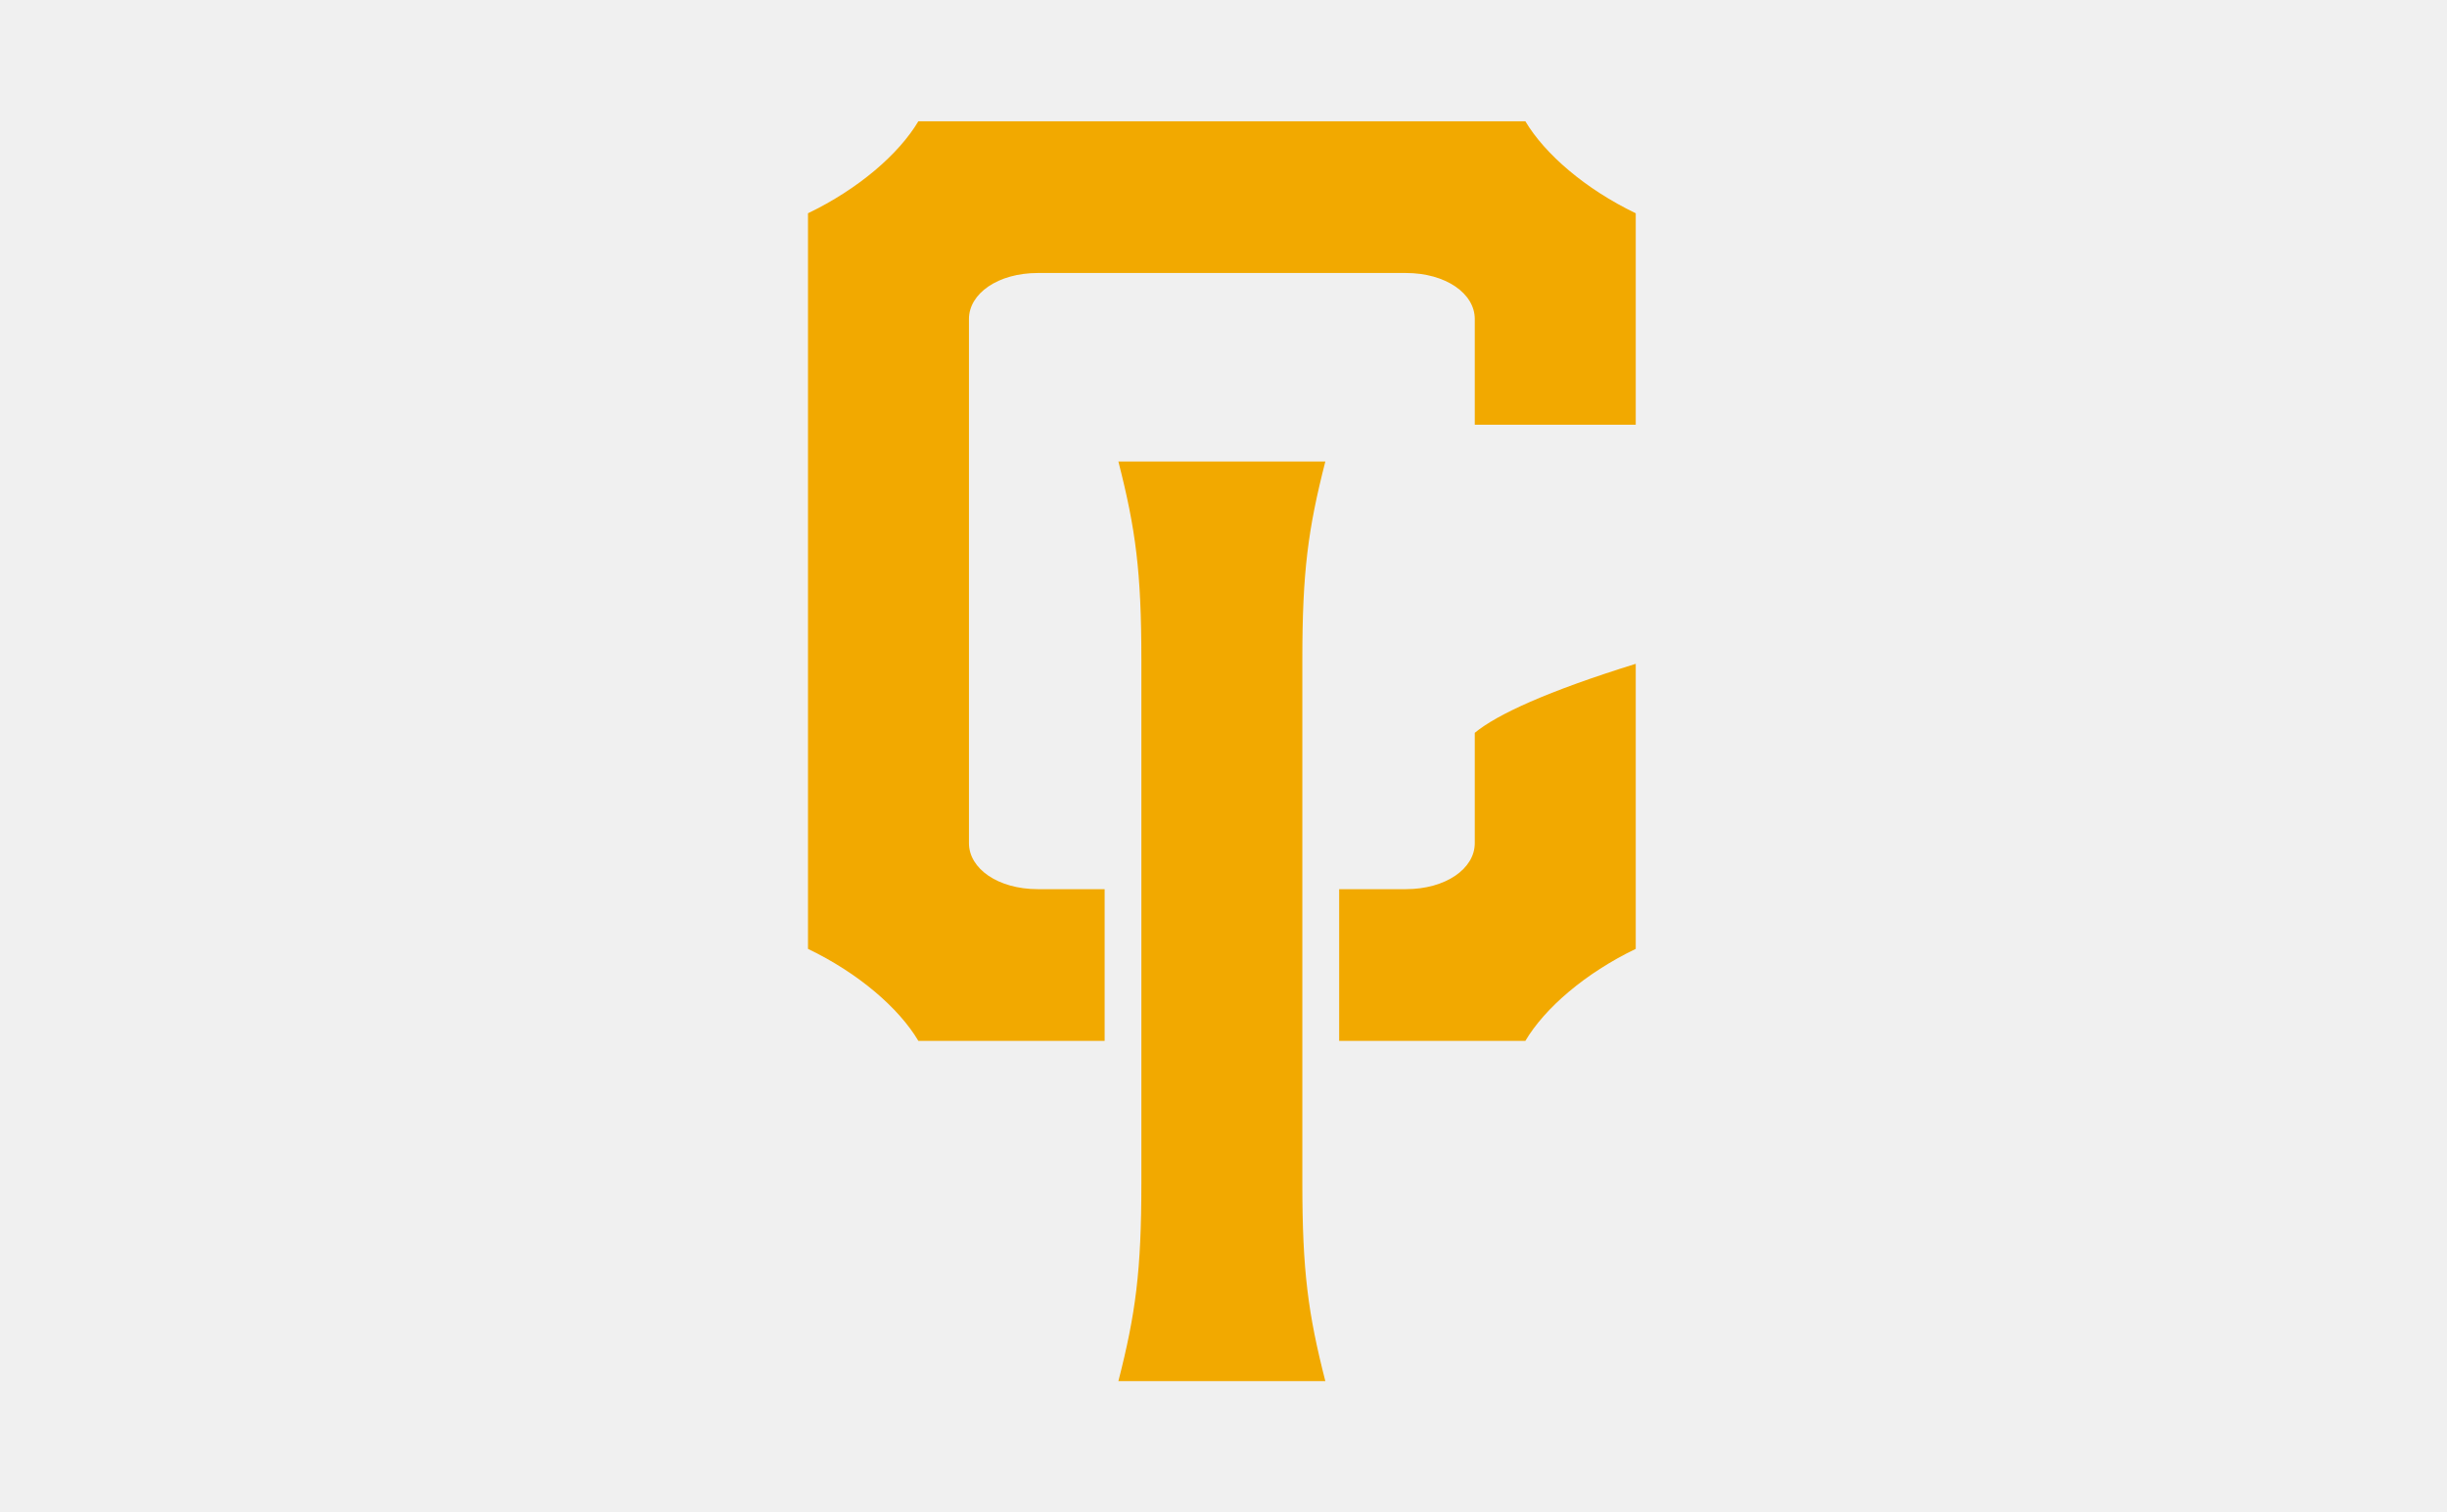
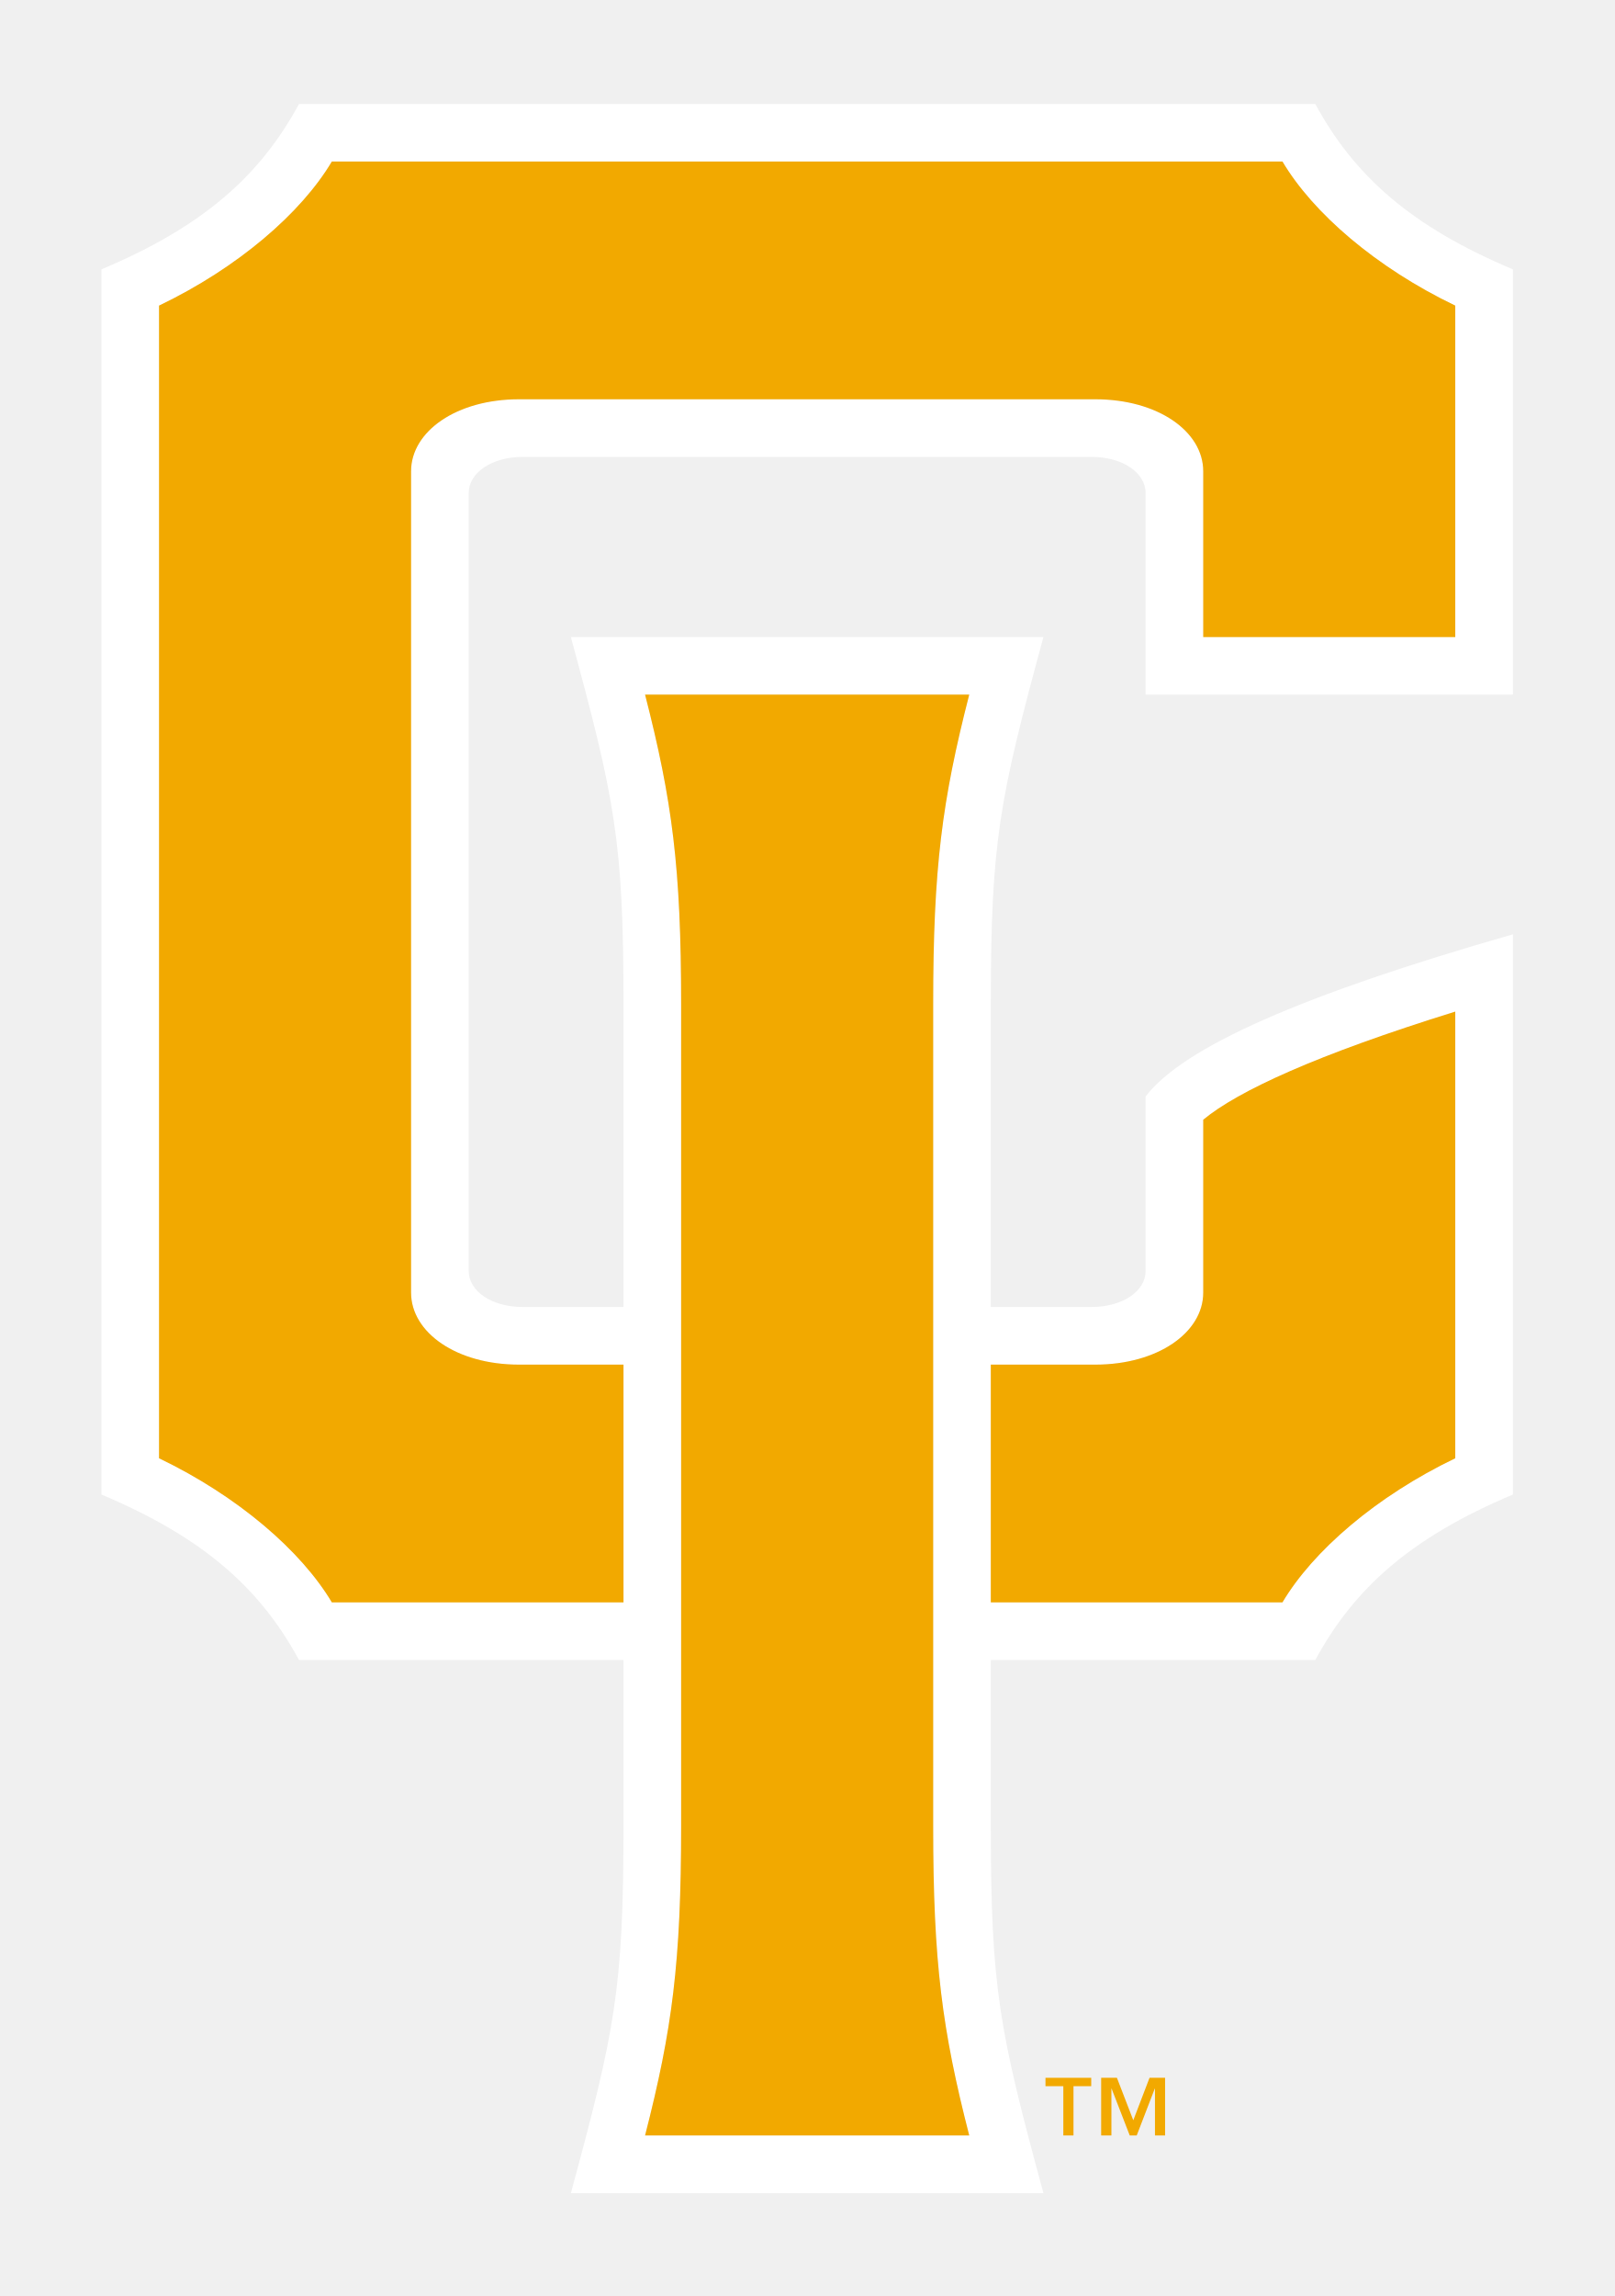
- <svg xmlns="http://www.w3.org/2000/svg" width="136.816" height="84.506" viewBox="0 0 136.816 84.506">
-   <path fill-rule="nonzero" fill="#f2a900" d="M 74.102 25.809 L 62.531 25.809 C 63.496 29.578 63.816 31.973 63.816 36.863 L 63.816 66.176 C 63.816 71.066 63.496 73.465 62.531 77.234 L 74.102 77.234 C 73.137 73.465 72.816 71.066 72.816 66.176 L 72.816 36.863 C 72.816 31.973 73.137 29.578 74.102 25.809 M 85.285 6.781 L 51.348 6.781 C 50.258 8.613 48 10.57 45.176 11.926 L 45.176 53.062 C 48 54.418 50.258 56.371 51.348 58.207 L 61.762 58.207 L 61.762 49.723 L 58.031 49.723 C 55.801 49.723 54.176 48.578 54.176 47.148 L 54.176 17.84 C 54.176 16.41 55.801 15.266 58.031 15.266 L 78.602 15.266 C 80.832 15.266 82.457 16.41 82.457 17.84 L 82.457 23.75 L 91.457 23.75 L 91.457 11.926 C 88.637 10.57 86.375 8.613 85.285 6.781 M 82.457 47.148 C 82.457 48.578 80.832 49.723 78.602 49.723 L 74.875 49.723 L 74.875 58.207 L 85.285 58.207 C 86.375 56.371 88.637 54.418 91.457 53.062 L 91.457 37.121 C 86.508 38.66 83.699 39.953 82.457 40.98 Z M 82.457 47.148 " />
+ <svg xmlns="http://www.w3.org/2000/svg" width="64" height="91" viewBox="0 0 64 91">
+   <path fill-rule="nonzero" fill="#ffffff" d="M 43.422 15.828 L 20.578 15.828 C 18.102 15.828 16.297 17.094 16.297 18.68 L 16.297 51.23 C 16.297 52.816 18.102 54.086 20.578 54.086 L 24.719 54.086 L 24.719 63.508 L 13.156 63.508 C 11.949 61.473 9.438 59.301 6.305 57.797 L 6.305 12.113 C 9.438 10.609 11.949 8.441 13.156 6.402 L 50.844 6.402 C 52.051 8.441 54.562 10.609 57.695 12.113 L 57.695 25.25 L 47.703 25.25 L 47.703 18.68 C 47.703 17.094 45.898 15.828 43.422 15.828 M 25.574 27.531 L 38.422 27.531 C 37.352 31.719 36.996 34.379 36.996 39.809 L 36.996 72.359 C 36.996 77.789 37.352 80.449 38.422 84.637 L 25.574 84.637 C 26.648 80.449 27.004 77.789 27.004 72.359 L 27.004 39.809 C 27.004 34.379 26.648 31.719 25.574 27.531 M 39.281 54.086 L 43.422 54.086 C 45.898 54.086 47.703 52.816 47.703 51.23 L 47.703 44.379 C 49.082 43.238 52.199 41.805 57.695 40.094 L 57.695 57.797 C 54.562 59.301 52.051 61.473 50.844 63.508 L 39.281 63.508 Z M 59.98 27.531 L 59.98 10.676 C 55.953 8.984 53.695 6.977 52.145 4.121 L 11.855 4.121 C 10.305 6.977 8.047 8.984 4.02 10.676 L 4.02 59.234 C 8.047 60.93 10.305 62.934 11.855 65.793 L 24.719 65.793 L 24.719 72.359 C 24.719 78.828 24.383 80.473 22.633 86.922 L 41.367 86.922 C 39.617 80.473 39.281 78.828 39.281 72.359 L 39.281 65.793 L 52.145 65.793 C 53.695 62.934 55.953 60.93 59.98 59.234 L 59.98 37.031 C 51.609 39.43 46.926 41.496 45.418 43.457 L 45.418 50.375 C 45.418 51.168 44.516 51.801 43.277 51.801 L 39.281 51.801 L 39.281 39.809 C 39.281 33.34 39.617 31.695 41.367 25.25 L 22.633 25.25 C 24.383 31.695 24.719 33.34 24.719 39.809 L 24.719 51.801 L 20.723 51.801 C 19.484 51.801 18.582 51.168 18.582 50.375 L 18.582 19.539 C 18.582 18.746 19.484 18.109 20.723 18.109 L 43.277 18.109 C 44.516 18.109 45.418 18.746 45.418 19.539 L 45.418 27.531 Z M 59.98 27.531 " />
+   <path fill-rule="nonzero" fill="#f2a900" d="M 50.844 6.402 L 13.156 6.402 C 11.945 8.441 9.438 10.609 6.305 12.113 L 6.305 57.797 C 9.438 59.301 11.945 61.473 13.156 63.508 L 24.719 63.508 L 24.719 54.086 L 20.578 54.086 C 18.102 54.086 16.297 52.816 16.297 51.23 L 16.297 18.68 C 16.297 17.094 18.102 15.824 20.578 15.824 L 43.422 15.824 C 45.898 15.824 47.703 17.094 47.703 18.68 L 47.703 25.25 L 57.695 25.25 L 57.695 12.113 C 54.562 10.609 52.051 8.441 50.844 6.402 " />
+   <path fill-rule="nonzero" fill="#f2a900" d="M 47.703 51.23 C 47.703 52.816 45.895 54.086 43.422 54.086 L 39.281 54.086 L 39.281 63.508 L 50.844 63.508 C 52.051 61.473 54.562 59.301 57.695 57.797 L 57.695 40.094 C 52.199 41.801 49.082 43.238 47.703 44.379 Z M 47.703 51.23 " />
+   <path fill-rule="nonzero" fill="#f2a900" d="M 38.426 27.531 L 25.574 27.531 C 26.648 31.719 27.004 34.379 27.004 39.809 L 27.004 72.359 C 27.004 77.789 26.648 80.449 25.574 84.637 L 38.426 84.637 C 37.352 80.449 36.996 77.789 36.996 72.359 L 36.996 39.809 C 36.996 34.379 37.352 31.719 38.426 27.531 " />
+   <path fill-rule="nonzero" fill="#f2a900" d="M 41.449 82.684 L 42.156 82.684 L 42.156 84.637 L 42.559 84.637 L 42.559 82.684 L 43.262 82.684 L 43.262 82.352 L 41.449 82.352 Z M 41.449 82.684 " />
+   <path fill-rule="nonzero" fill="#f2a900" d="M 44.93 84.035 L 44.281 82.352 L 43.656 82.352 L 43.656 84.637 L 44.062 84.637 L 44.062 82.781 L 44.07 82.781 L 44.789 84.637 L 45.066 84.637 L 45.781 82.781 L 45.789 82.781 L 45.789 84.637 L 46.191 84.637 L 46.191 82.352 L 45.574 82.352 Z M 44.93 84.035 " />
</svg>
